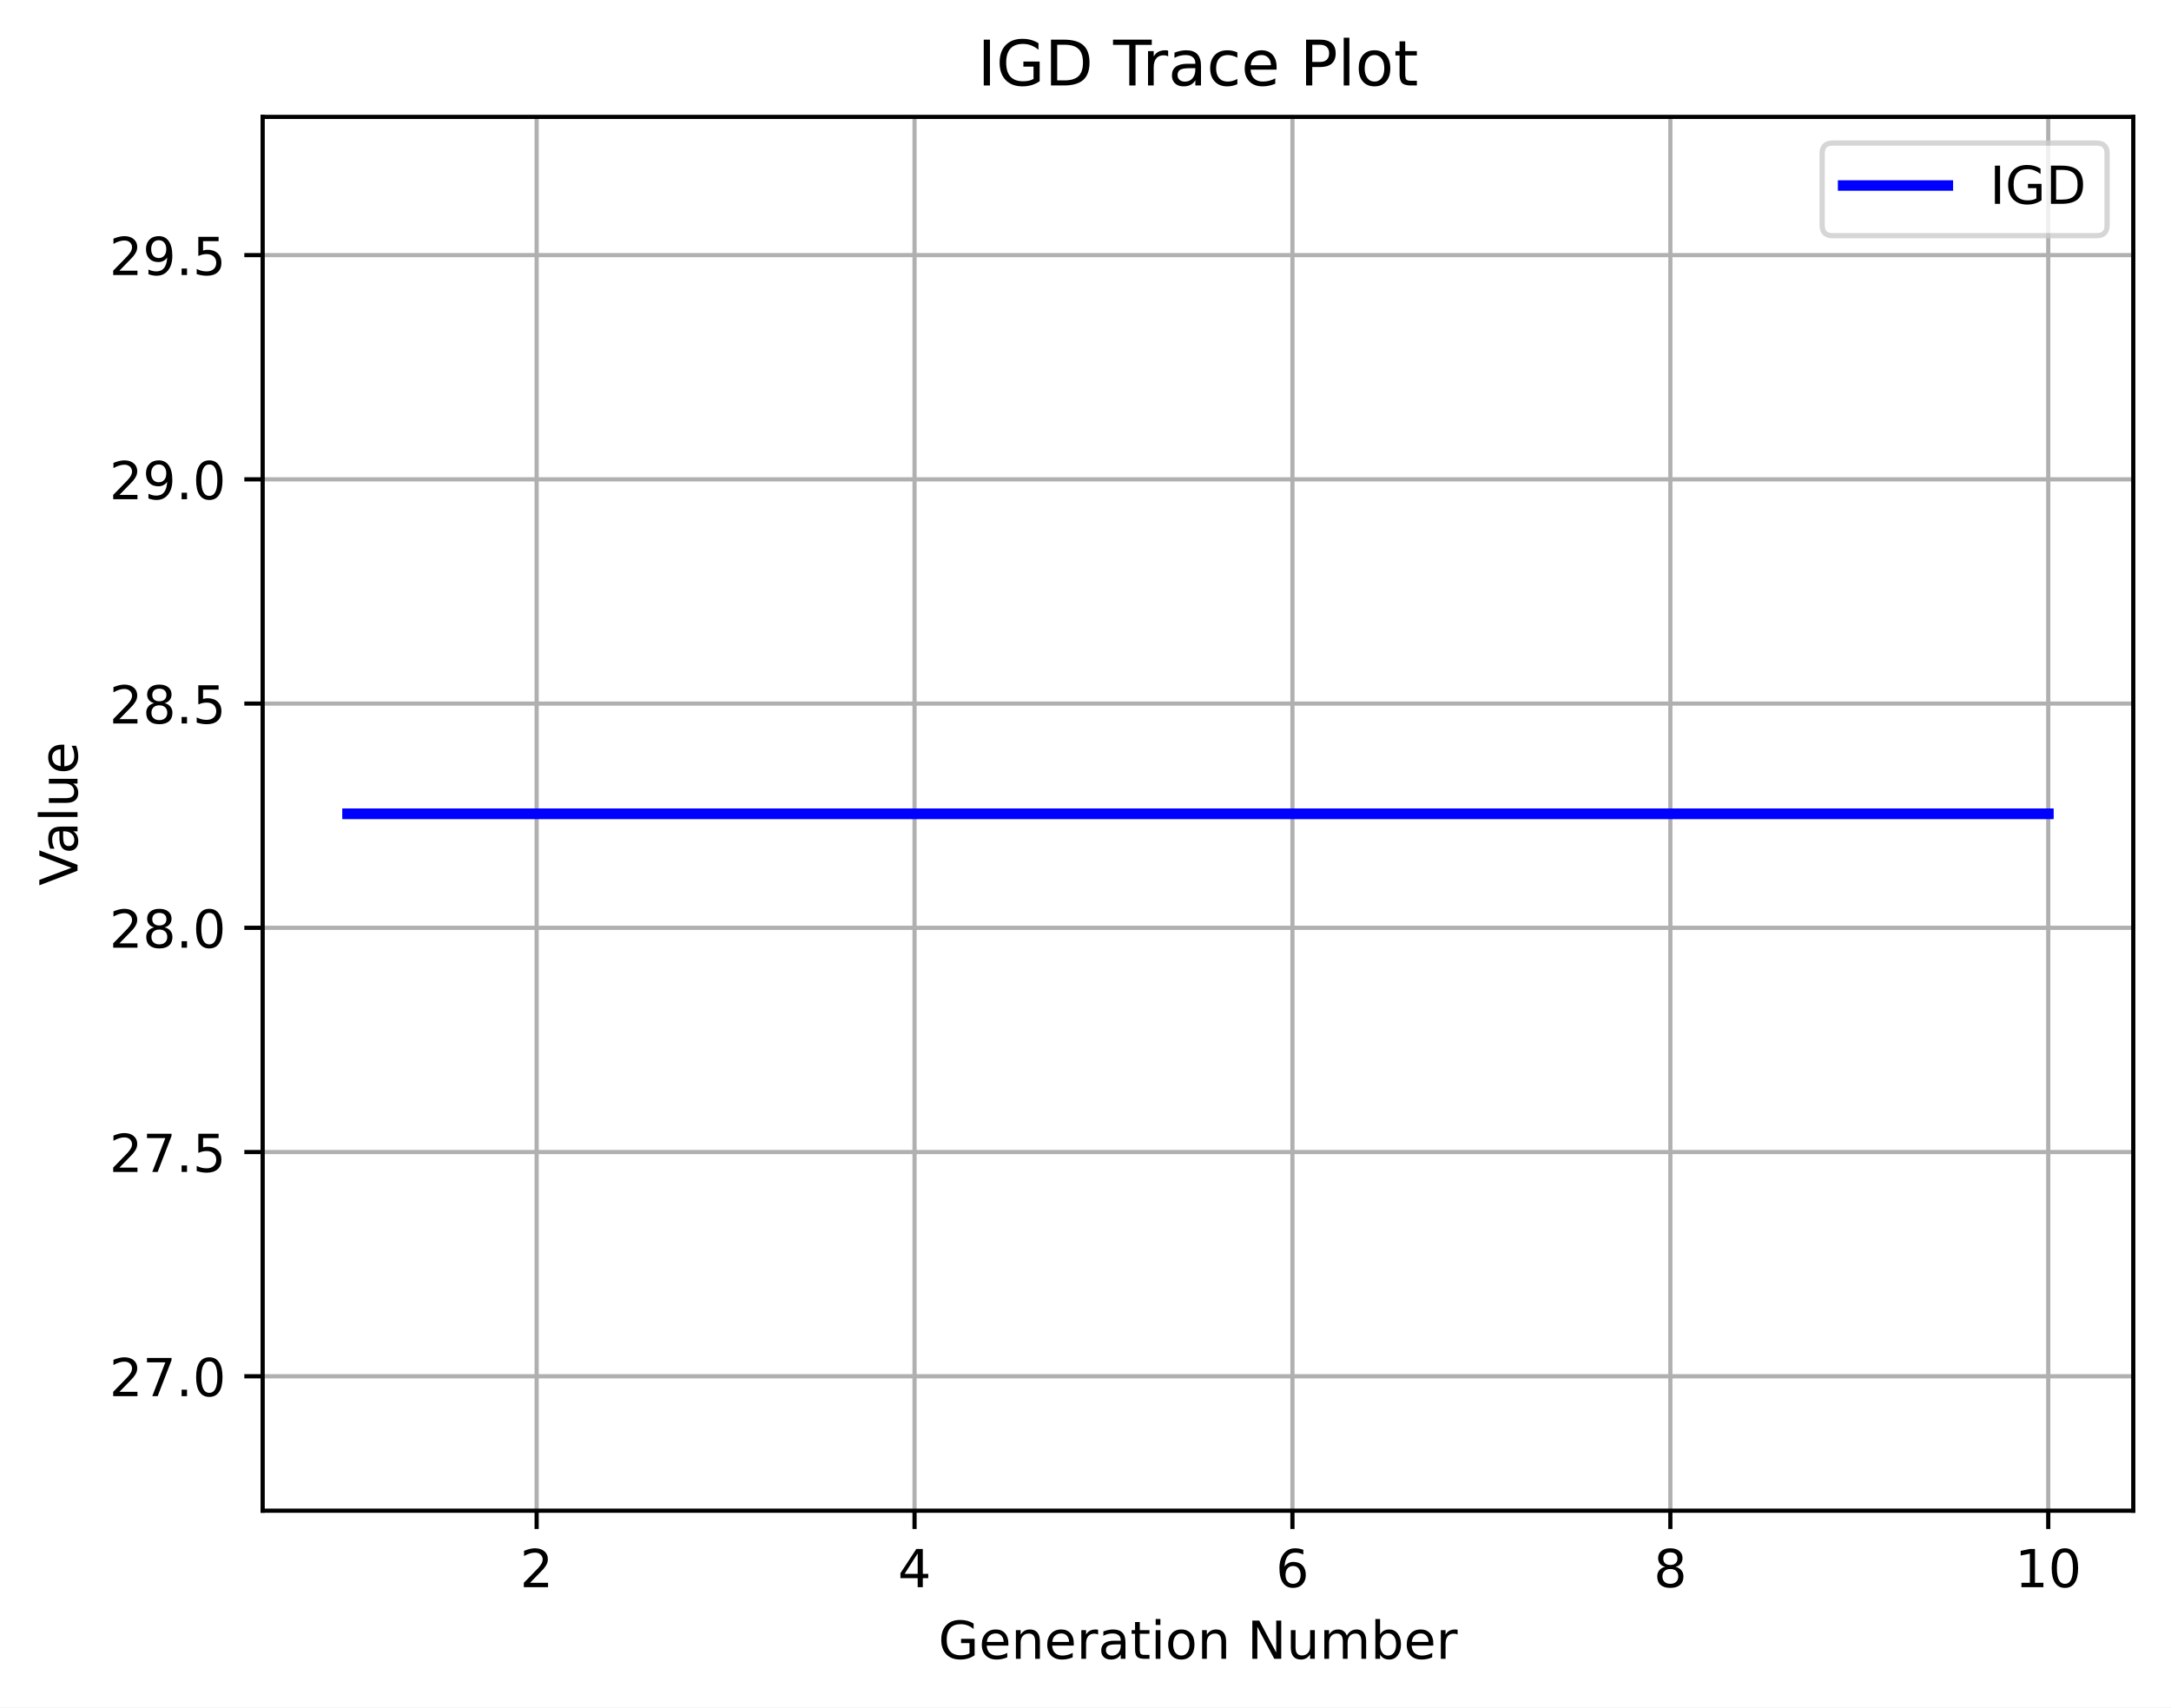
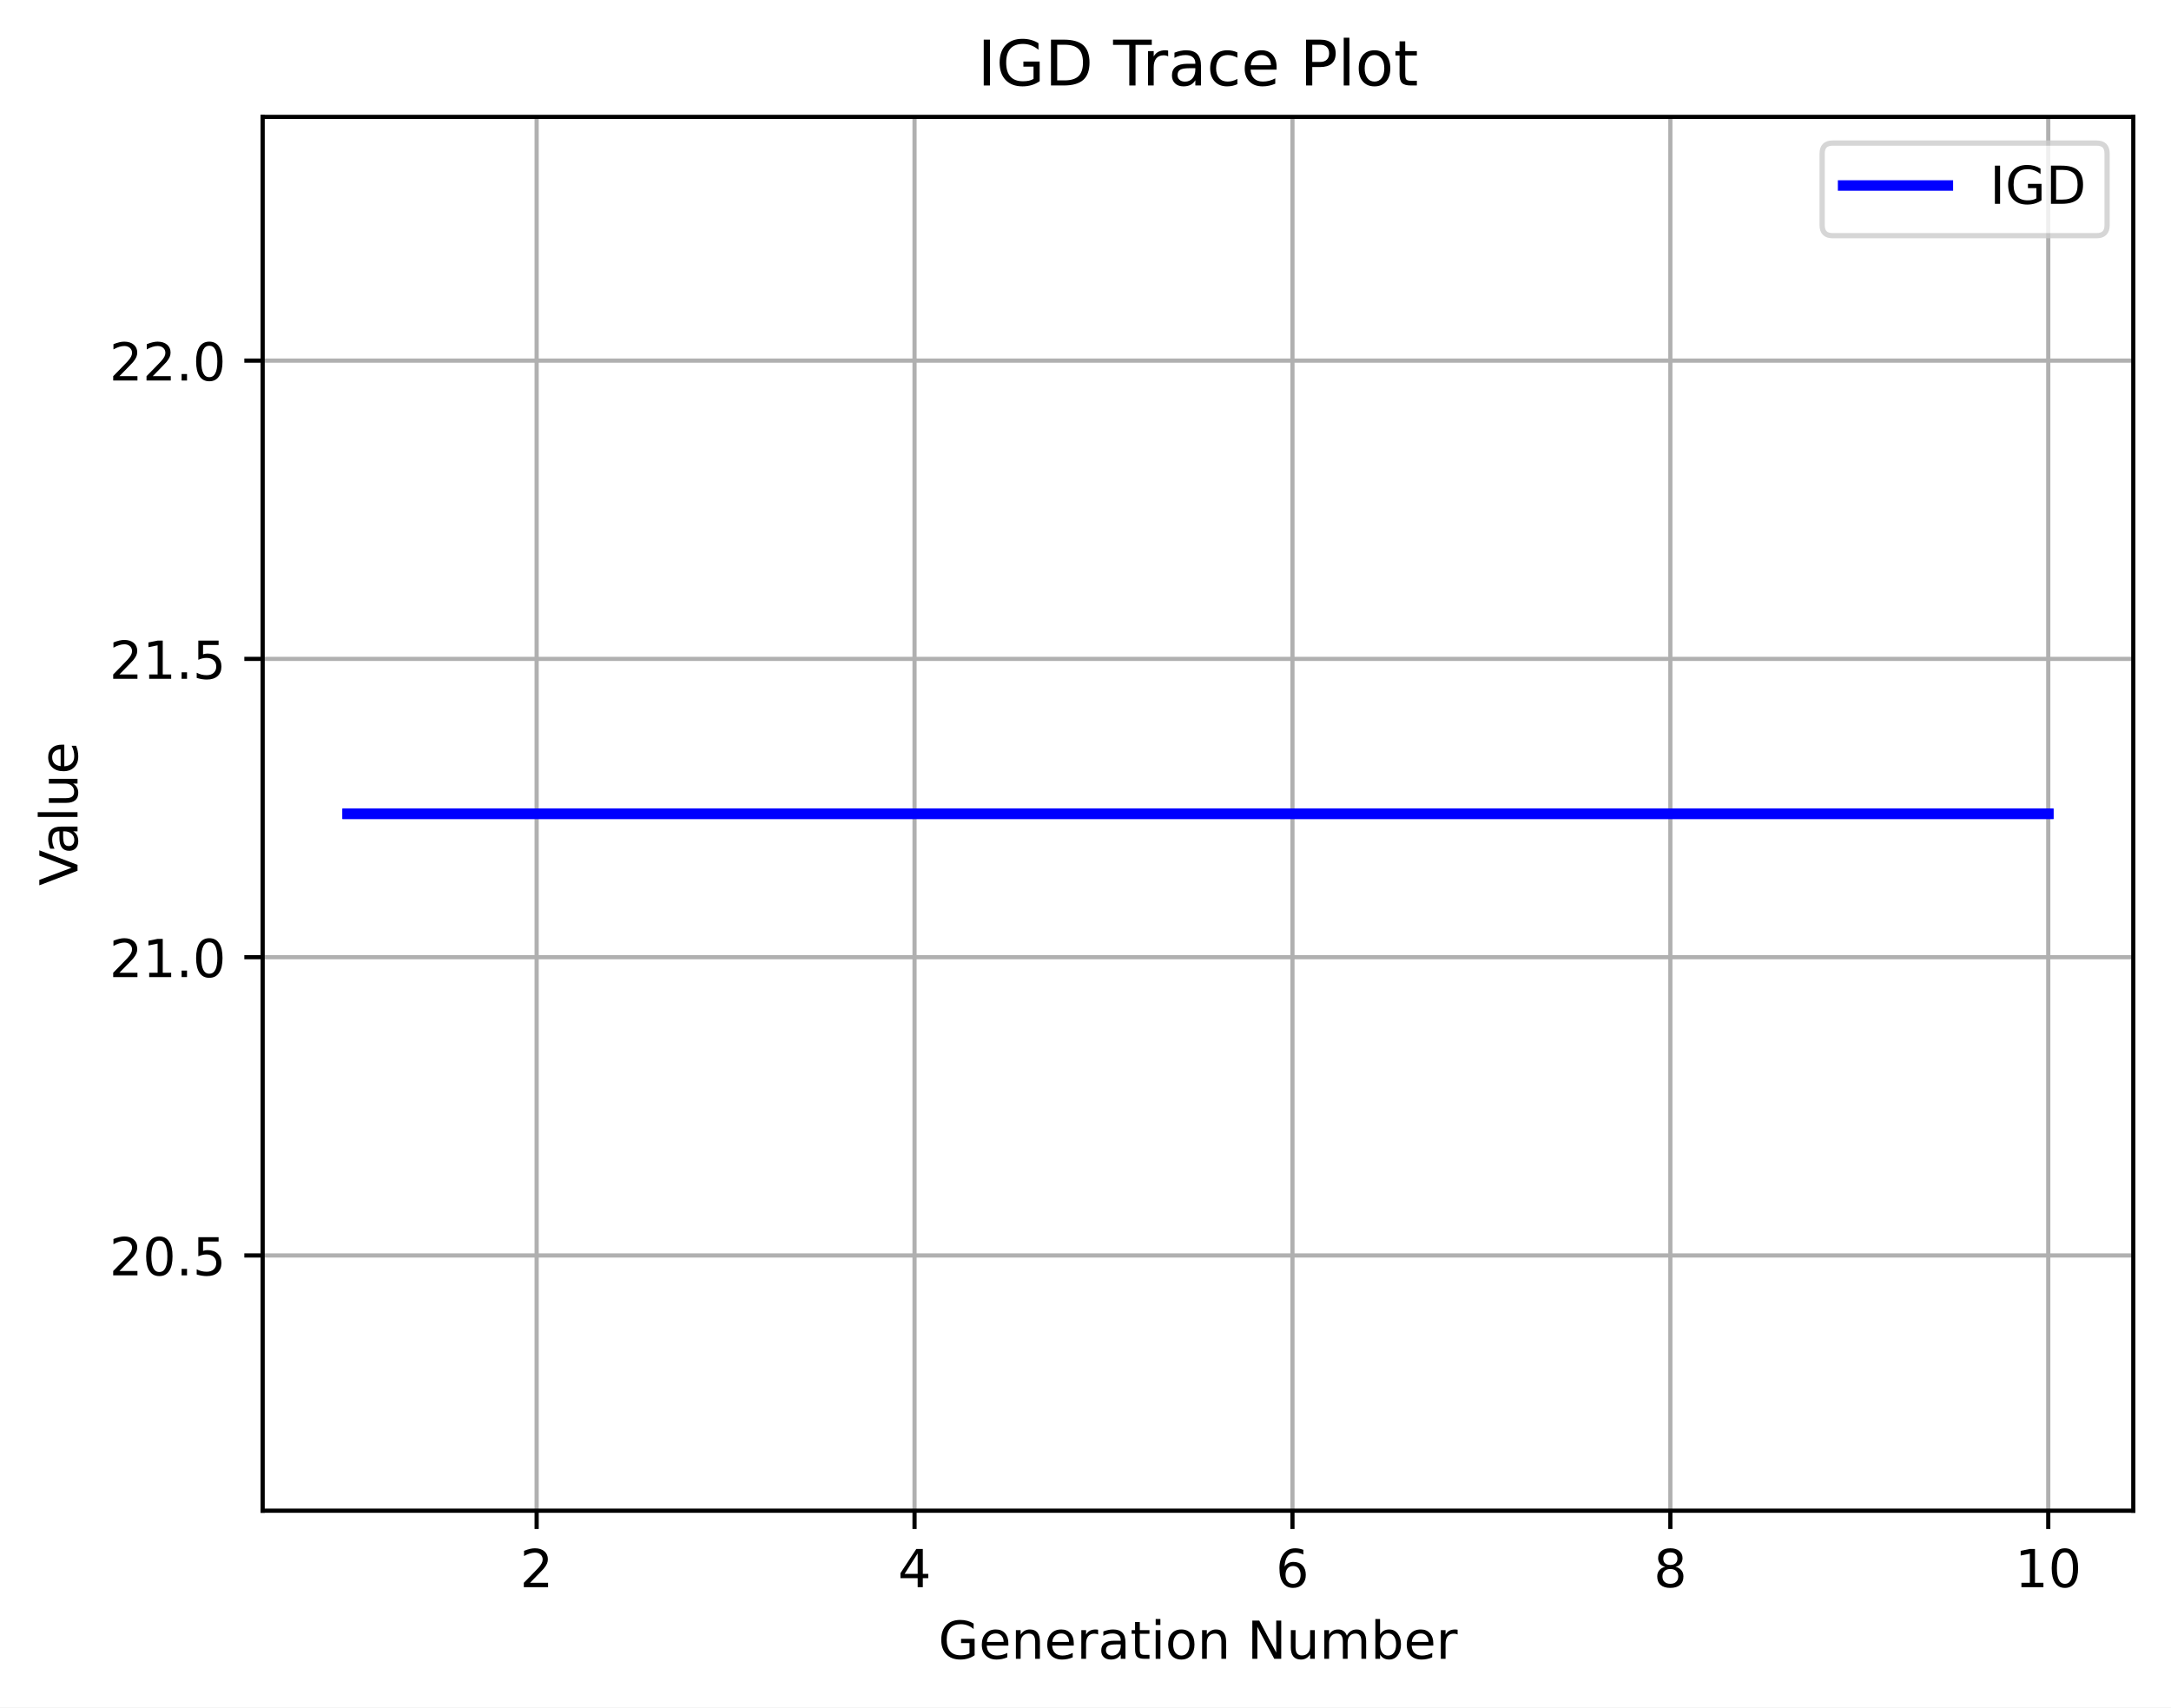
<svg xmlns="http://www.w3.org/2000/svg" xmlns:xlink="http://www.w3.org/1999/xlink" width="414.464pt" height="325.986pt" viewBox="0 0 414.464 325.986" version="1.1">
  <defs>
    <style type="text/css">*{stroke-linejoin: round; stroke-linecap: butt}</style>
  </defs>
  <g id="figure_1">
    <g id="patch_1">
      <path d="M 0 325.986  L 414.464 325.986  L 414.464 0  L 0 0  z " style="fill: #ffffff" />
    </g>
    <g id="axes_1">
      <g id="patch_2">
        <path d="M 50.144 288.43  L 407.264 288.43  L 407.264 22.318  L 50.144 22.318  z " style="fill: #ffffff" />
      </g>
      <g id="matplotlib.axis_1">
        <g id="xtick_1">
          <g id="line2d_1">
-             <path d="M 102.449 288.43  L 102.449 22.318  " clip-path="url(#pc948124ac8)" style="fill: none; stroke: #b0b0b0; stroke-width: 0.8; stroke-linecap: square" />
+             <path d="M 102.449 288.43  L 102.449 22.318  " clip-path="url(#p9efcd542f9)" style="fill: none; stroke: #b0b0b0; stroke-width: 0.8; stroke-linecap: square" />
          </g>
          <g id="line2d_2">
            <defs>
-               <path id="mb2b4890186" d="M 0 0  L 0 3.5  " style="stroke: #000000; stroke-width: 0.8" />
+               <path id="m583925d782" d="M 0 0  L 0 3.5  " style="stroke: #000000; stroke-width: 0.8" />
            </defs>
            <g>
-               <use xlink:href="#mb2b4890186" x="102.449" y="288.43" style="stroke: #000000; stroke-width: 0.8" />
+               <use xlink:href="#m583925d782" x="102.449" y="288.43" style="stroke: #000000; stroke-width: 0.8" />
            </g>
          </g>
          <g id="text_1">
            <g transform="translate(99.26796 303.0286)scale(0.1 -0.1)">
              <defs>
                <path id="DejaVuSans-32" d="M 1228 531  L 3431 531  L 3431 0  L 469 0  L 469 531  Q 828 903 1448 1529  Q 2069 2156 2228 2338  Q 2531 2678 2651 2914  Q 2772 3150 2772 3378  Q 2772 3750 2511 3984  Q 2250 4219 1831 4219  Q 1534 4219 1204 4116  Q 875 4013 500 3803  L 500 4441  Q 881 4594 1212 4672  Q 1544 4750 1819 4750  Q 2544 4750 2975 4387  Q 3406 4025 3406 3419  Q 3406 3131 3298 2873  Q 3191 2616 2906 2266  Q 2828 2175 2409 1742  Q 1991 1309 1228 531  z " transform="scale(0.015625)" />
              </defs>
              <use xlink:href="#DejaVuSans-32" />
            </g>
          </g>
        </g>
        <g id="xtick_2">
          <g id="line2d_3">
-             <path d="M 174.595 288.43  L 174.595 22.318  " clip-path="url(#pc948124ac8)" style="fill: none; stroke: #b0b0b0; stroke-width: 0.8; stroke-linecap: square" />
+             <path d="M 174.595 288.43  L 174.595 22.318  " clip-path="url(#p9efcd542f9)" style="fill: none; stroke: #b0b0b0; stroke-width: 0.8; stroke-linecap: square" />
          </g>
          <g id="line2d_4">
            <g>
-               <use xlink:href="#mb2b4890186" x="174.595" y="288.43" style="stroke: #000000; stroke-width: 0.8" />
+               <use xlink:href="#m583925d782" x="174.595" y="288.43" style="stroke: #000000; stroke-width: 0.8" />
            </g>
          </g>
          <g id="text_2">
            <g transform="translate(171.4134 303.0286)scale(0.1 -0.1)">
              <defs>
                <path id="DejaVuSans-34" d="M 2419 4116  L 825 1625  L 2419 1625  L 2419 4116  z M 2253 4666  L 3047 4666  L 3047 1625  L 3713 1625  L 3713 1100  L 3047 1100  L 3047 0  L 2419 0  L 2419 1100  L 313 1100  L 313 1709  L 2253 4666  z " transform="scale(0.015625)" />
              </defs>
              <use xlink:href="#DejaVuSans-34" />
            </g>
          </g>
        </g>
        <g id="xtick_3">
          <g id="line2d_5">
-             <path d="M 246.74 288.43  L 246.74 22.318  " clip-path="url(#pc948124ac8)" style="fill: none; stroke: #b0b0b0; stroke-width: 0.8; stroke-linecap: square" />
+             <path d="M 246.74 288.43  L 246.74 22.318  " clip-path="url(#p9efcd542f9)" style="fill: none; stroke: #b0b0b0; stroke-width: 0.8; stroke-linecap: square" />
          </g>
          <g id="line2d_6">
            <g>
-               <use xlink:href="#mb2b4890186" x="246.74" y="288.43" style="stroke: #000000; stroke-width: 0.8" />
+               <use xlink:href="#m583925d782" x="246.74" y="288.43" style="stroke: #000000; stroke-width: 0.8" />
            </g>
          </g>
          <g id="text_3">
            <g transform="translate(243.5589 303.0286)scale(0.1 -0.1)">
              <defs>
                <path id="DejaVuSans-36" d="M 2113 2584  Q 1688 2584 1439 2293  Q 1191 2003 1191 1497  Q 1191 994 1439 701  Q 1688 409 2113 409  Q 2538 409 2786 701  Q 3034 994 3034 1497  Q 3034 2003 2786 2293  Q 2538 2584 2113 2584  z M 3366 4563  L 3366 3988  Q 3128 4100 2886 4159  Q 2644 4219 2406 4219  Q 1781 4219 1451 3797  Q 1122 3375 1075 2522  Q 1259 2794 1537 2939  Q 1816 3084 2150 3084  Q 2853 3084 3261 2657  Q 3669 2231 3669 1497  Q 3669 778 3244 343  Q 2819 -91 2113 -91  Q 1303 -91 875 529  Q 447 1150 447 2328  Q 447 3434 972 4092  Q 1497 4750 2381 4750  Q 2619 4750 2861 4703  Q 3103 4656 3366 4563  z " transform="scale(0.015625)" />
              </defs>
              <use xlink:href="#DejaVuSans-36" />
            </g>
          </g>
        </g>
        <g id="xtick_4">
          <g id="line2d_7">
-             <path d="M 318.886 288.43  L 318.886 22.318  " clip-path="url(#pc948124ac8)" style="fill: none; stroke: #b0b0b0; stroke-width: 0.8; stroke-linecap: square" />
+             <path d="M 318.886 288.43  L 318.886 22.318  " clip-path="url(#p9efcd542f9)" style="fill: none; stroke: #b0b0b0; stroke-width: 0.8; stroke-linecap: square" />
          </g>
          <g id="line2d_8">
            <g>
-               <use xlink:href="#mb2b4890186" x="318.886" y="288.43" style="stroke: #000000; stroke-width: 0.8" />
+               <use xlink:href="#m583925d782" x="318.886" y="288.43" style="stroke: #000000; stroke-width: 0.8" />
            </g>
          </g>
          <g id="text_4">
            <g transform="translate(315.7043 303.0286)scale(0.1 -0.1)">
              <defs>
                <path id="DejaVuSans-38" d="M 2034 2216  Q 1584 2216 1326 1975  Q 1069 1734 1069 1313  Q 1069 891 1326 650  Q 1584 409 2034 409  Q 2484 409 2743 651  Q 3003 894 3003 1313  Q 3003 1734 2745 1975  Q 2488 2216 2034 2216  z M 1403 2484  Q 997 2584 770 2862  Q 544 3141 544 3541  Q 544 4100 942 4425  Q 1341 4750 2034 4750  Q 2731 4750 3128 4425  Q 3525 4100 3525 3541  Q 3525 3141 3298 2862  Q 3072 2584 2669 2484  Q 3125 2378 3379 2068  Q 3634 1759 3634 1313  Q 3634 634 3220 271  Q 2806 -91 2034 -91  Q 1263 -91 848 271  Q 434 634 434 1313  Q 434 1759 690 2068  Q 947 2378 1403 2484  z M 1172 3481  Q 1172 3119 1398 2916  Q 1625 2713 2034 2713  Q 2441 2713 2670 2916  Q 2900 3119 2900 3481  Q 2900 3844 2670 4047  Q 2441 4250 2034 4250  Q 1625 4250 1398 4047  Q 1172 3844 1172 3481  z " transform="scale(0.015625)" />
              </defs>
              <use xlink:href="#DejaVuSans-38" />
            </g>
          </g>
        </g>
        <g id="xtick_5">
          <g id="line2d_9">
-             <path d="M 391.031 288.43  L 391.031 22.318  " clip-path="url(#pc948124ac8)" style="fill: none; stroke: #b0b0b0; stroke-width: 0.8; stroke-linecap: square" />
+             <path d="M 391.031 288.43  L 391.031 22.318  " clip-path="url(#p9efcd542f9)" style="fill: none; stroke: #b0b0b0; stroke-width: 0.8; stroke-linecap: square" />
          </g>
          <g id="line2d_10">
            <g>
-               <use xlink:href="#mb2b4890186" x="391.031" y="288.43" style="stroke: #000000; stroke-width: 0.8" />
+               <use xlink:href="#m583925d782" x="391.031" y="288.43" style="stroke: #000000; stroke-width: 0.8" />
            </g>
          </g>
          <g id="text_5">
            <g transform="translate(384.6685 303.0286)scale(0.1 -0.1)">
              <defs>
                <path id="DejaVuSans-31" d="M 794 531  L 1825 531  L 1825 4091  L 703 3866  L 703 4441  L 1819 4666  L 2450 4666  L 2450 531  L 3481 531  L 3481 0  L 794 0  L 794 531  z " transform="scale(0.015625)" />
                <path id="DejaVuSans-30" d="M 2034 4250  Q 1547 4250 1301 3770  Q 1056 3291 1056 2328  Q 1056 1369 1301 889  Q 1547 409 2034 409  Q 2525 409 2770 889  Q 3016 1369 3016 2328  Q 3016 3291 2770 3770  Q 2525 4250 2034 4250  z M 2034 4750  Q 2819 4750 3233 4129  Q 3647 3509 3647 2328  Q 3647 1150 3233 529  Q 2819 -91 2034 -91  Q 1250 -91 836 529  Q 422 1150 422 2328  Q 422 3509 836 4129  Q 1250 4750 2034 4750  z " transform="scale(0.015625)" />
              </defs>
              <use xlink:href="#DejaVuSans-31" />
              <use xlink:href="#DejaVuSans-30" x="63.623" />
            </g>
          </g>
        </g>
        <g id="text_6">
          <g transform="translate(179.1358 316.7067)scale(0.1 -0.1)">
            <defs>
              <path id="DejaVuSans-47" d="M 3809 666  L 3809 1919  L 2778 1919  L 2778 2438  L 4434 2438  L 4434 434  Q 4069 175 3628 42  Q 3188 -91 2688 -91  Q 1594 -91 976 548  Q 359 1188 359 2328  Q 359 3472 976 4111  Q 1594 4750 2688 4750  Q 3144 4750 3555 4637  Q 3966 4525 4313 4306  L 4313 3634  Q 3963 3931 3569 4081  Q 3175 4231 2741 4231  Q 1884 4231 1454 3753  Q 1025 3275 1025 2328  Q 1025 1384 1454 906  Q 1884 428 2741 428  Q 3075 428 3337 486  Q 3600 544 3809 666  z " transform="scale(0.015625)" />
              <path id="DejaVuSans-65" d="M 3597 1894  L 3597 1613  L 953 1613  Q 991 1019 1311 708  Q 1631 397 2203 397  Q 2534 397 2845 478  Q 3156 559 3463 722  L 3463 178  Q 3153 47 2828 -22  Q 2503 -91 2169 -91  Q 1331 -91 842 396  Q 353 884 353 1716  Q 353 2575 817 3079  Q 1281 3584 2069 3584  Q 2775 3584 3186 3129  Q 3597 2675 3597 1894  z M 3022 2063  Q 3016 2534 2758 2815  Q 2500 3097 2075 3097  Q 1594 3097 1305 2825  Q 1016 2553 972 2059  L 3022 2063  z " transform="scale(0.015625)" />
              <path id="DejaVuSans-6e" d="M 3513 2113  L 3513 0  L 2938 0  L 2938 2094  Q 2938 2591 2744 2837  Q 2550 3084 2163 3084  Q 1697 3084 1428 2787  Q 1159 2491 1159 1978  L 1159 0  L 581 0  L 581 3500  L 1159 3500  L 1159 2956  Q 1366 3272 1645 3428  Q 1925 3584 2291 3584  Q 2894 3584 3203 3211  Q 3513 2838 3513 2113  z " transform="scale(0.015625)" />
              <path id="DejaVuSans-72" d="M 2631 2963  Q 2534 3019 2420 3045  Q 2306 3072 2169 3072  Q 1681 3072 1420 2755  Q 1159 2438 1159 1844  L 1159 0  L 581 0  L 581 3500  L 1159 3500  L 1159 2956  Q 1341 3275 1631 3429  Q 1922 3584 2338 3584  Q 2397 3584 2469 3576  Q 2541 3569 2628 3553  L 2631 2963  z " transform="scale(0.015625)" />
              <path id="DejaVuSans-61" d="M 2194 1759  Q 1497 1759 1228 1600  Q 959 1441 959 1056  Q 959 750 1161 570  Q 1363 391 1709 391  Q 2188 391 2477 730  Q 2766 1069 2766 1631  L 2766 1759  L 2194 1759  z M 3341 1997  L 3341 0  L 2766 0  L 2766 531  Q 2569 213 2275 61  Q 1981 -91 1556 -91  Q 1019 -91 701 211  Q 384 513 384 1019  Q 384 1609 779 1909  Q 1175 2209 1959 2209  L 2766 2209  L 2766 2266  Q 2766 2663 2505 2880  Q 2244 3097 1772 3097  Q 1472 3097 1187 3025  Q 903 2953 641 2809  L 641 3341  Q 956 3463 1253 3523  Q 1550 3584 1831 3584  Q 2591 3584 2966 3190  Q 3341 2797 3341 1997  z " transform="scale(0.015625)" />
              <path id="DejaVuSans-74" d="M 1172 4494  L 1172 3500  L 2356 3500  L 2356 3053  L 1172 3053  L 1172 1153  Q 1172 725 1289 603  Q 1406 481 1766 481  L 2356 481  L 2356 0  L 1766 0  Q 1100 0 847 248  Q 594 497 594 1153  L 594 3053  L 172 3053  L 172 3500  L 594 3500  L 594 4494  L 1172 4494  z " transform="scale(0.015625)" />
              <path id="DejaVuSans-69" d="M 603 3500  L 1178 3500  L 1178 0  L 603 0  L 603 3500  z M 603 4863  L 1178 4863  L 1178 4134  L 603 4134  L 603 4863  z " transform="scale(0.015625)" />
              <path id="DejaVuSans-6f" d="M 1959 3097  Q 1497 3097 1228 2736  Q 959 2375 959 1747  Q 959 1119 1226 758  Q 1494 397 1959 397  Q 2419 397 2687 759  Q 2956 1122 2956 1747  Q 2956 2369 2687 2733  Q 2419 3097 1959 3097  z M 1959 3584  Q 2709 3584 3137 3096  Q 3566 2609 3566 1747  Q 3566 888 3137 398  Q 2709 -91 1959 -91  Q 1206 -91 779 398  Q 353 888 353 1747  Q 353 2609 779 3096  Q 1206 3584 1959 3584  z " transform="scale(0.015625)" />
              <path id="DejaVuSans-20" transform="scale(0.015625)" />
              <path id="DejaVuSans-4e" d="M 628 4666  L 1478 4666  L 3547 763  L 3547 4666  L 4159 4666  L 4159 0  L 3309 0  L 1241 3903  L 1241 0  L 628 0  L 628 4666  z " transform="scale(0.015625)" />
              <path id="DejaVuSans-75" d="M 544 1381  L 544 3500  L 1119 3500  L 1119 1403  Q 1119 906 1312 657  Q 1506 409 1894 409  Q 2359 409 2629 706  Q 2900 1003 2900 1516  L 2900 3500  L 3475 3500  L 3475 0  L 2900 0  L 2900 538  Q 2691 219 2414 64  Q 2138 -91 1772 -91  Q 1169 -91 856 284  Q 544 659 544 1381  z M 1991 3584  L 1991 3584  z " transform="scale(0.015625)" />
              <path id="DejaVuSans-6d" d="M 3328 2828  Q 3544 3216 3844 3400  Q 4144 3584 4550 3584  Q 5097 3584 5394 3201  Q 5691 2819 5691 2113  L 5691 0  L 5113 0  L 5113 2094  Q 5113 2597 4934 2840  Q 4756 3084 4391 3084  Q 3944 3084 3684 2787  Q 3425 2491 3425 1978  L 3425 0  L 2847 0  L 2847 2094  Q 2847 2600 2669 2842  Q 2491 3084 2119 3084  Q 1678 3084 1418 2786  Q 1159 2488 1159 1978  L 1159 0  L 581 0  L 581 3500  L 1159 3500  L 1159 2956  Q 1356 3278 1631 3431  Q 1906 3584 2284 3584  Q 2666 3584 2933 3390  Q 3200 3197 3328 2828  z " transform="scale(0.015625)" />
              <path id="DejaVuSans-62" d="M 3116 1747  Q 3116 2381 2855 2742  Q 2594 3103 2138 3103  Q 1681 3103 1420 2742  Q 1159 2381 1159 1747  Q 1159 1113 1420 752  Q 1681 391 2138 391  Q 2594 391 2855 752  Q 3116 1113 3116 1747  z M 1159 2969  Q 1341 3281 1617 3432  Q 1894 3584 2278 3584  Q 2916 3584 3314 3078  Q 3713 2572 3713 1747  Q 3713 922 3314 415  Q 2916 -91 2278 -91  Q 1894 -91 1617 61  Q 1341 213 1159 525  L 1159 0  L 581 0  L 581 4863  L 1159 4863  L 1159 2969  z " transform="scale(0.015625)" />
            </defs>
            <use xlink:href="#DejaVuSans-47" />
            <use xlink:href="#DejaVuSans-65" x="77.49" />
            <use xlink:href="#DejaVuSans-6e" x="139.014" />
            <use xlink:href="#DejaVuSans-65" x="202.393" />
            <use xlink:href="#DejaVuSans-72" x="263.916" />
            <use xlink:href="#DejaVuSans-61" x="305.029" />
            <use xlink:href="#DejaVuSans-74" x="366.309" />
            <use xlink:href="#DejaVuSans-69" x="405.518" />
            <use xlink:href="#DejaVuSans-6f" x="433.301" />
            <use xlink:href="#DejaVuSans-6e" x="494.482" />
            <use xlink:href="#DejaVuSans-20" x="557.861" />
            <use xlink:href="#DejaVuSans-4e" x="589.648" />
            <use xlink:href="#DejaVuSans-75" x="664.453" />
            <use xlink:href="#DejaVuSans-6d" x="727.832" />
            <use xlink:href="#DejaVuSans-62" x="825.244" />
            <use xlink:href="#DejaVuSans-65" x="888.721" />
            <use xlink:href="#DejaVuSans-72" x="950.244" />
          </g>
        </g>
      </g>
      <g id="matplotlib.axis_2">
        <g id="ytick_1">
          <g id="line2d_11">
-             <path d="M 50.144 262.763  L 407.264 262.763  " clip-path="url(#pc948124ac8)" style="fill: none; stroke: #b0b0b0; stroke-width: 0.8; stroke-linecap: square" />
+             <path d="M 50.144 239.698  L 407.264 239.698  " clip-path="url(#p9efcd542f9)" style="fill: none; stroke: #b0b0b0; stroke-width: 0.8; stroke-linecap: square" />
          </g>
          <g id="line2d_12">
            <defs>
-               <path id="m46aed1371e" d="M 0 0  L -3.5 0  " style="stroke: #000000; stroke-width: 0.8" />
+               <path id="me754db19f2" d="M 0 0  L -3.5 0  " style="stroke: #000000; stroke-width: 0.8" />
            </defs>
            <g>
-               <use xlink:href="#m46aed1371e" x="50.144" y="262.763" style="stroke: #000000; stroke-width: 0.8" />
+               <use xlink:href="#me754db19f2" x="50.144" y="239.698" style="stroke: #000000; stroke-width: 0.8" />
            </g>
          </g>
          <g id="text_7">
-             <g transform="translate(20.87813 266.5622)scale(0.1 -0.1)">
-               <defs>
-                 <path id="DejaVuSans-37" d="M 525 4666  L 3525 4666  L 3525 4397  L 1831 0  L 1172 0  L 2766 4134  L 525 4134  L 525 4666  z " transform="scale(0.015625)" />
+             <g transform="translate(20.87813 243.497)scale(0.1 -0.1)">
+               <defs>
                <path id="DejaVuSans-2e" d="M 684 794  L 1344 794  L 1344 0  L 684 0  L 684 794  z " transform="scale(0.015625)" />
-               </defs>
-               <use xlink:href="#DejaVuSans-32" />
-               <use xlink:href="#DejaVuSans-37" x="63.623" />
+                 <path id="DejaVuSans-35" d="M 691 4666  L 3169 4666  L 3169 4134  L 1269 4134  L 1269 2991  Q 1406 3038 1543 3061  Q 1681 3084 1819 3084  Q 2600 3084 3056 2656  Q 3513 2228 3513 1497  Q 3513 744 3044 326  Q 2575 -91 1722 -91  Q 1428 -91 1123 -41  Q 819 9 494 109  L 494 744  Q 775 591 1075 516  Q 1375 441 1709 441  Q 2250 441 2565 725  Q 2881 1009 2881 1497  Q 2881 1984 2565 2268  Q 2250 2553 1709 2553  Q 1456 2553 1204 2497  Q 953 2441 691 2322  L 691 4666  z " transform="scale(0.015625)" />
+               </defs>
+               <use xlink:href="#DejaVuSans-32" />
+               <use xlink:href="#DejaVuSans-30" x="63.623" />
+               <use xlink:href="#DejaVuSans-2e" x="127.246" />
+               <use xlink:href="#DejaVuSans-35" x="159.033" />
+             </g>
+           </g>
+         </g>
+         <g id="ytick_2">
+           <g id="line2d_13">
+             <path d="M 50.144 182.75  L 407.264 182.75  " clip-path="url(#p9efcd542f9)" style="fill: none; stroke: #b0b0b0; stroke-width: 0.8; stroke-linecap: square" />
+           </g>
+           <g id="line2d_14">
+             <g>
+               <use xlink:href="#me754db19f2" x="50.144" y="182.75" style="stroke: #000000; stroke-width: 0.8" />
+             </g>
+           </g>
+           <g id="text_8">
+             <g transform="translate(20.87813 186.5488)scale(0.1 -0.1)">
+               <use xlink:href="#DejaVuSans-32" />
+               <use xlink:href="#DejaVuSans-31" x="63.623" />
              <use xlink:href="#DejaVuSans-2e" x="127.246" />
              <use xlink:href="#DejaVuSans-30" x="159.033" />
            </g>
          </g>
        </g>
-         <g id="ytick_2">
-           <g id="line2d_13">
-             <path d="M 50.144 219.952  L 407.264 219.952  " clip-path="url(#pc948124ac8)" style="fill: none; stroke: #b0b0b0; stroke-width: 0.8; stroke-linecap: square" />
-           </g>
-           <g id="line2d_14">
-             <g>
-               <use xlink:href="#m46aed1371e" x="50.144" y="219.952" style="stroke: #000000; stroke-width: 0.8" />
-             </g>
-           </g>
-           <g id="text_8">
-             <g transform="translate(20.87813 223.7509)scale(0.1 -0.1)">
-               <defs>
-                 <path id="DejaVuSans-35" d="M 691 4666  L 3169 4666  L 3169 4134  L 1269 4134  L 1269 2991  Q 1406 3038 1543 3061  Q 1681 3084 1819 3084  Q 2600 3084 3056 2656  Q 3513 2228 3513 1497  Q 3513 744 3044 326  Q 2575 -91 1722 -91  Q 1428 -91 1123 -41  Q 819 9 494 109  L 494 744  Q 775 591 1075 516  Q 1375 441 1709 441  Q 2250 441 2565 725  Q 2881 1009 2881 1497  Q 2881 1984 2565 2268  Q 2250 2553 1709 2553  Q 1456 2553 1204 2497  Q 953 2441 691 2322  L 691 4666  z " transform="scale(0.015625)" />
-               </defs>
-               <use xlink:href="#DejaVuSans-32" />
-               <use xlink:href="#DejaVuSans-37" x="63.623" />
+         <g id="ytick_3">
+           <g id="line2d_15">
+             <path d="M 50.144 125.801  L 407.264 125.801  " clip-path="url(#p9efcd542f9)" style="fill: none; stroke: #b0b0b0; stroke-width: 0.8; stroke-linecap: square" />
+           </g>
+           <g id="line2d_16">
+             <g>
+               <use xlink:href="#me754db19f2" x="50.144" y="125.801" style="stroke: #000000; stroke-width: 0.8" />
+             </g>
+           </g>
+           <g id="text_9">
+             <g transform="translate(20.87813 129.6006)scale(0.1 -0.1)">
+               <use xlink:href="#DejaVuSans-32" />
+               <use xlink:href="#DejaVuSans-31" x="63.623" />
              <use xlink:href="#DejaVuSans-2e" x="127.246" />
              <use xlink:href="#DejaVuSans-35" x="159.033" />
            </g>
          </g>
        </g>
-         <g id="ytick_3">
-           <g id="line2d_15">
-             <path d="M 50.144 177.14  L 407.264 177.14  " clip-path="url(#pc948124ac8)" style="fill: none; stroke: #b0b0b0; stroke-width: 0.8; stroke-linecap: square" />
-           </g>
-           <g id="line2d_16">
-             <g>
-               <use xlink:href="#m46aed1371e" x="50.144" y="177.14" style="stroke: #000000; stroke-width: 0.8" />
-             </g>
-           </g>
-           <g id="text_9">
-             <g transform="translate(20.87813 180.9396)scale(0.1 -0.1)">
-               <use xlink:href="#DejaVuSans-32" />
-               <use xlink:href="#DejaVuSans-38" x="63.623" />
+         <g id="ytick_4">
+           <g id="line2d_17">
+             <path d="M 50.144 68.853  L 407.264 68.853  " clip-path="url(#p9efcd542f9)" style="fill: none; stroke: #b0b0b0; stroke-width: 0.8; stroke-linecap: square" />
+           </g>
+           <g id="line2d_18">
+             <g>
+               <use xlink:href="#me754db19f2" x="50.144" y="68.853" style="stroke: #000000; stroke-width: 0.8" />
+             </g>
+           </g>
+           <g id="text_10">
+             <g transform="translate(20.87813 72.65236)scale(0.1 -0.1)">
+               <use xlink:href="#DejaVuSans-32" />
+               <use xlink:href="#DejaVuSans-32" x="63.623" />
              <use xlink:href="#DejaVuSans-2e" x="127.246" />
              <use xlink:href="#DejaVuSans-30" x="159.033" />
            </g>
          </g>
        </g>
-         <g id="ytick_4">
-           <g id="line2d_17">
-             <path d="M 50.144 134.329  L 407.264 134.329  " clip-path="url(#pc948124ac8)" style="fill: none; stroke: #b0b0b0; stroke-width: 0.8; stroke-linecap: square" />
-           </g>
-           <g id="line2d_18">
-             <g>
-               <use xlink:href="#m46aed1371e" x="50.144" y="134.329" style="stroke: #000000; stroke-width: 0.8" />
-             </g>
-           </g>
-           <g id="text_10">
-             <g transform="translate(20.87813 138.1282)scale(0.1 -0.1)">
-               <use xlink:href="#DejaVuSans-32" />
-               <use xlink:href="#DejaVuSans-38" x="63.623" />
-               <use xlink:href="#DejaVuSans-2e" x="127.246" />
-               <use xlink:href="#DejaVuSans-35" x="159.033" />
-             </g>
-           </g>
-         </g>
-         <g id="ytick_5">
-           <g id="line2d_19">
-             <path d="M 50.144 91.518  L 407.264 91.518  " clip-path="url(#pc948124ac8)" style="fill: none; stroke: #b0b0b0; stroke-width: 0.8; stroke-linecap: square" />
-           </g>
-           <g id="line2d_20">
-             <g>
-               <use xlink:href="#m46aed1371e" x="50.144" y="91.518" style="stroke: #000000; stroke-width: 0.8" />
-             </g>
-           </g>
-           <g id="text_11">
-             <g transform="translate(20.87813 95.31693)scale(0.1 -0.1)">
-               <defs>
-                 <path id="DejaVuSans-39" d="M 703 97  L 703 672  Q 941 559 1184 500  Q 1428 441 1663 441  Q 2288 441 2617 861  Q 2947 1281 2994 2138  Q 2813 1869 2534 1725  Q 2256 1581 1919 1581  Q 1219 1581 811 2004  Q 403 2428 403 3163  Q 403 3881 828 4315  Q 1253 4750 1959 4750  Q 2769 4750 3195 4129  Q 3622 3509 3622 2328  Q 3622 1225 3098 567  Q 2575 -91 1691 -91  Q 1453 -91 1209 -44  Q 966 3 703 97  z M 1959 2075  Q 2384 2075 2632 2365  Q 2881 2656 2881 3163  Q 2881 3666 2632 3958  Q 2384 4250 1959 4250  Q 1534 4250 1286 3958  Q 1038 3666 1038 3163  Q 1038 2656 1286 2365  Q 1534 2075 1959 2075  z " transform="scale(0.015625)" />
-               </defs>
-               <use xlink:href="#DejaVuSans-32" />
-               <use xlink:href="#DejaVuSans-39" x="63.623" />
-               <use xlink:href="#DejaVuSans-2e" x="127.246" />
-               <use xlink:href="#DejaVuSans-30" x="159.033" />
-             </g>
-           </g>
-         </g>
-         <g id="ytick_6">
-           <g id="line2d_21">
-             <path d="M 50.144 48.706  L 407.264 48.706  " clip-path="url(#pc948124ac8)" style="fill: none; stroke: #b0b0b0; stroke-width: 0.8; stroke-linecap: square" />
-           </g>
-           <g id="line2d_22">
-             <g>
-               <use xlink:href="#m46aed1371e" x="50.144" y="48.706" style="stroke: #000000; stroke-width: 0.8" />
-             </g>
-           </g>
-           <g id="text_12">
-             <g transform="translate(20.87813 52.50561)scale(0.1 -0.1)">
-               <use xlink:href="#DejaVuSans-32" />
-               <use xlink:href="#DejaVuSans-39" x="63.623" />
-               <use xlink:href="#DejaVuSans-2e" x="127.246" />
-               <use xlink:href="#DejaVuSans-35" x="159.033" />
-             </g>
-           </g>
-         </g>
-         <g id="text_13">
+         <g id="text_11">
          <g transform="translate(14.79844 169.1054)rotate(-90)scale(0.1 -0.1)">
            <defs>
              <path id="DejaVuSans-56" d="M 1831 0  L 50 4666  L 709 4666  L 2188 738  L 3669 4666  L 4325 4666  L 2547 0  L 1831 0  z " transform="scale(0.015625)" />
              <path id="DejaVuSans-6c" d="M 603 4863  L 1178 4863  L 1178 0  L 603 0  L 603 4863  z " transform="scale(0.015625)" />
            </defs>
            <use xlink:href="#DejaVuSans-56" />
            <use xlink:href="#DejaVuSans-61" x="60.658" />
            <use xlink:href="#DejaVuSans-6c" x="121.938" />
            <use xlink:href="#DejaVuSans-75" x="149.721" />
            <use xlink:href="#DejaVuSans-65" x="213.1" />
          </g>
        </g>
      </g>
-       <g id="line2d_23">
-         <path d="M 66.376 155.374  L 102.449 155.374  L 138.522 155.374  L 174.595 155.374  L 210.667 155.374  L 246.74 155.374  L 282.813 155.374  L 318.886 155.374  L 354.958 155.374  L 391.031 155.374  " clip-path="url(#pc948124ac8)" style="fill: none; stroke: #0000ff; stroke-width: 2; stroke-linecap: square" />
-       </g>
-       <g id="line2d_24">
-         <path d="M 66.376 155.374  L 102.449 155.374  L 138.522 155.374  L 174.595 155.374  L 210.667 155.374  L 246.74 155.374  L 282.813 155.374  L 318.886 155.374  L 354.958 155.374  L 391.031 155.374  " clip-path="url(#pc948124ac8)" style="fill: none; stroke: #0000ff; stroke-width: 2; stroke-linecap: square" />
+       <g id="line2d_19">
+         <path d="M 66.376 155.374  L 102.449 155.374  L 138.522 155.374  L 174.595 155.374  L 210.667 155.374  L 246.74 155.374  L 282.813 155.374  L 318.886 155.374  L 354.958 155.374  L 391.031 155.374  " clip-path="url(#p9efcd542f9)" style="fill: none; stroke: #0000ff; stroke-width: 2; stroke-linecap: square" />
+       </g>
+       <g id="line2d_20">
+         <path d="M 66.376 155.374  L 102.449 155.374  L 138.522 155.374  L 174.595 155.374  L 210.667 155.374  L 246.74 155.374  L 282.813 155.374  L 318.886 155.374  L 354.958 155.374  L 391.031 155.374  " clip-path="url(#p9efcd542f9)" style="fill: none; stroke: #0000ff; stroke-width: 2; stroke-linecap: square" />
      </g>
      <g id="patch_3">
        <path d="M 50.144 288.43  L 50.144 22.318  " style="fill: none; stroke: #000000; stroke-width: 0.8; stroke-linejoin: miter; stroke-linecap: square" />
      </g>
      <g id="patch_4">
        <path d="M 407.264 288.43  L 407.264 22.318  " style="fill: none; stroke: #000000; stroke-width: 0.8; stroke-linejoin: miter; stroke-linecap: square" />
      </g>
      <g id="patch_5">
        <path d="M 50.144 288.43  L 407.264 288.43  " style="fill: none; stroke: #000000; stroke-width: 0.8; stroke-linejoin: miter; stroke-linecap: square" />
      </g>
      <g id="patch_6">
        <path d="M 50.144 22.318  L 407.264 22.318  " style="fill: none; stroke: #000000; stroke-width: 0.8; stroke-linejoin: miter; stroke-linecap: square" />
      </g>
-       <g id="text_14">
+       <g id="text_12">
        <g transform="translate(186.6287 16.31812)scale(0.12 -0.12)">
          <defs>
            <path id="DejaVuSans-49" d="M 628 4666  L 1259 4666  L 1259 0  L 628 0  L 628 4666  z " transform="scale(0.015625)" />
            <path id="DejaVuSans-44" d="M 1259 4147  L 1259 519  L 2022 519  Q 2988 519 3436 956  Q 3884 1394 3884 2338  Q 3884 3275 3436 3711  Q 2988 4147 2022 4147  L 1259 4147  z M 628 4666  L 1925 4666  Q 3281 4666 3915 4102  Q 4550 3538 4550 2338  Q 4550 1131 3912 565  Q 3275 0 1925 0  L 628 0  L 628 4666  z " transform="scale(0.015625)" />
            <path id="DejaVuSans-54" d="M -19 4666  L 3928 4666  L 3928 4134  L 2272 4134  L 2272 0  L 1638 0  L 1638 4134  L -19 4134  L -19 4666  z " transform="scale(0.015625)" />
            <path id="DejaVuSans-63" d="M 3122 3366  L 3122 2828  Q 2878 2963 2633 3030  Q 2388 3097 2138 3097  Q 1578 3097 1268 2742  Q 959 2388 959 1747  Q 959 1106 1268 751  Q 1578 397 2138 397  Q 2388 397 2633 464  Q 2878 531 3122 666  L 3122 134  Q 2881 22 2623 -34  Q 2366 -91 2075 -91  Q 1284 -91 818 406  Q 353 903 353 1747  Q 353 2603 823 3093  Q 1294 3584 2113 3584  Q 2378 3584 2631 3529  Q 2884 3475 3122 3366  z " transform="scale(0.015625)" />
            <path id="DejaVuSans-50" d="M 1259 4147  L 1259 2394  L 2053 2394  Q 2494 2394 2734 2622  Q 2975 2850 2975 3272  Q 2975 3691 2734 3919  Q 2494 4147 2053 4147  L 1259 4147  z M 628 4666  L 2053 4666  Q 2838 4666 3239 4311  Q 3641 3956 3641 3272  Q 3641 2581 3239 2228  Q 2838 1875 2053 1875  L 1259 1875  L 1259 0  L 628 0  L 628 4666  z " transform="scale(0.015625)" />
          </defs>
          <use xlink:href="#DejaVuSans-49" />
          <use xlink:href="#DejaVuSans-47" x="29.492" />
          <use xlink:href="#DejaVuSans-44" x="106.982" />
          <use xlink:href="#DejaVuSans-20" x="183.984" />
          <use xlink:href="#DejaVuSans-54" x="215.771" />
          <use xlink:href="#DejaVuSans-72" x="262.105" />
          <use xlink:href="#DejaVuSans-61" x="303.219" />
          <use xlink:href="#DejaVuSans-63" x="364.498" />
          <use xlink:href="#DejaVuSans-65" x="419.479" />
          <use xlink:href="#DejaVuSans-20" x="481.002" />
          <use xlink:href="#DejaVuSans-50" x="512.789" />
          <use xlink:href="#DejaVuSans-6c" x="573.092" />
          <use xlink:href="#DejaVuSans-6f" x="600.875" />
          <use xlink:href="#DejaVuSans-74" x="662.057" />
        </g>
      </g>
      <g id="legend_1">
        <g id="patch_7">
          <path d="M 349.865 44.996  L 400.264 44.996  Q 402.264 44.996 402.264 42.996  L 402.264 29.318  Q 402.264 27.318 400.264 27.318  L 349.865 27.318  Q 347.865 27.318 347.865 29.318  L 347.865 42.996  Q 347.865 44.996 349.865 44.996  z " style="fill: #ffffff; opacity: 0.8; stroke: #cccccc; stroke-linejoin: miter" />
        </g>
-         <g id="line2d_25">
+         <g id="line2d_21">
          <path d="M 351.865 35.417  L 361.865 35.417  L 371.865 35.417  " style="fill: none; stroke: #0000ff; stroke-width: 2; stroke-linecap: square" />
        </g>
-         <g id="text_15">
+         <g id="text_13">
          <g transform="translate(379.8653 38.91656)scale(0.1 -0.1)">
            <use xlink:href="#DejaVuSans-49" />
            <use xlink:href="#DejaVuSans-47" x="29.492" />
            <use xlink:href="#DejaVuSans-44" x="106.982" />
          </g>
        </g>
      </g>
    </g>
  </g>
  <defs>
-     <clipPath id="pc948124ac8">
+     <clipPath id="p9efcd542f9">
      <rect x="50.144" y="22.318" width="357.12" height="266.112" />
    </clipPath>
  </defs>
</svg>
